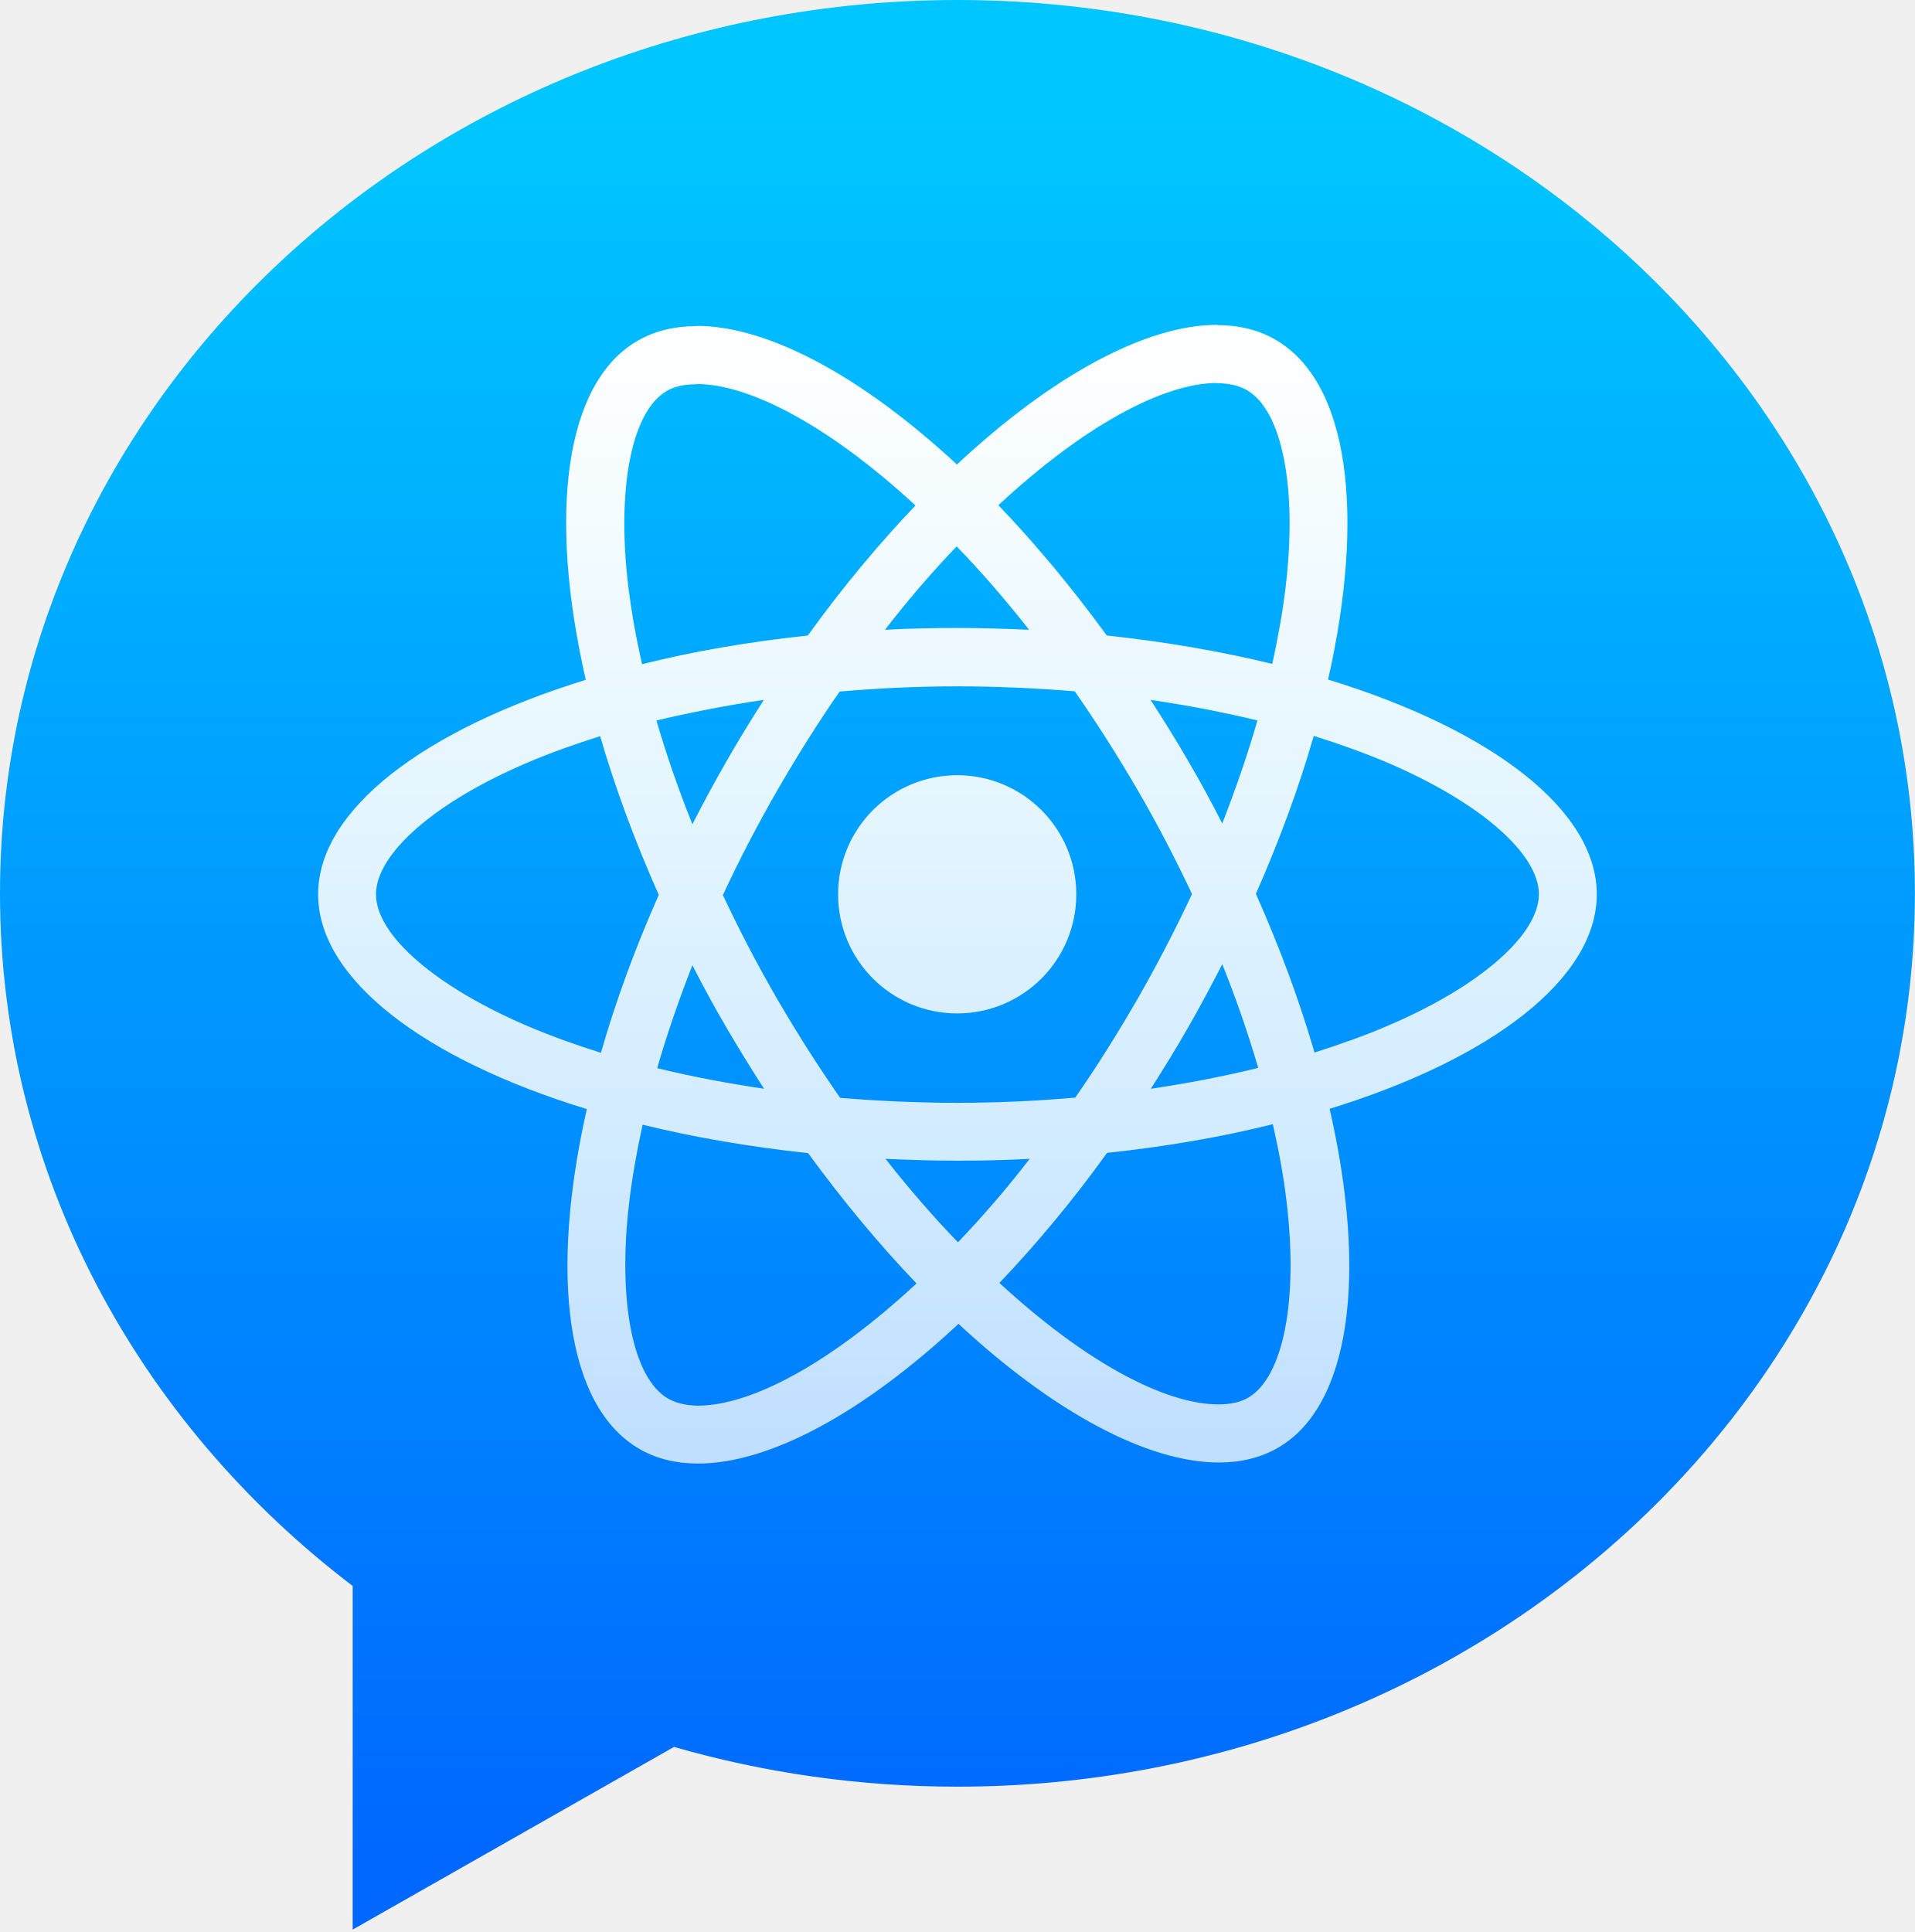
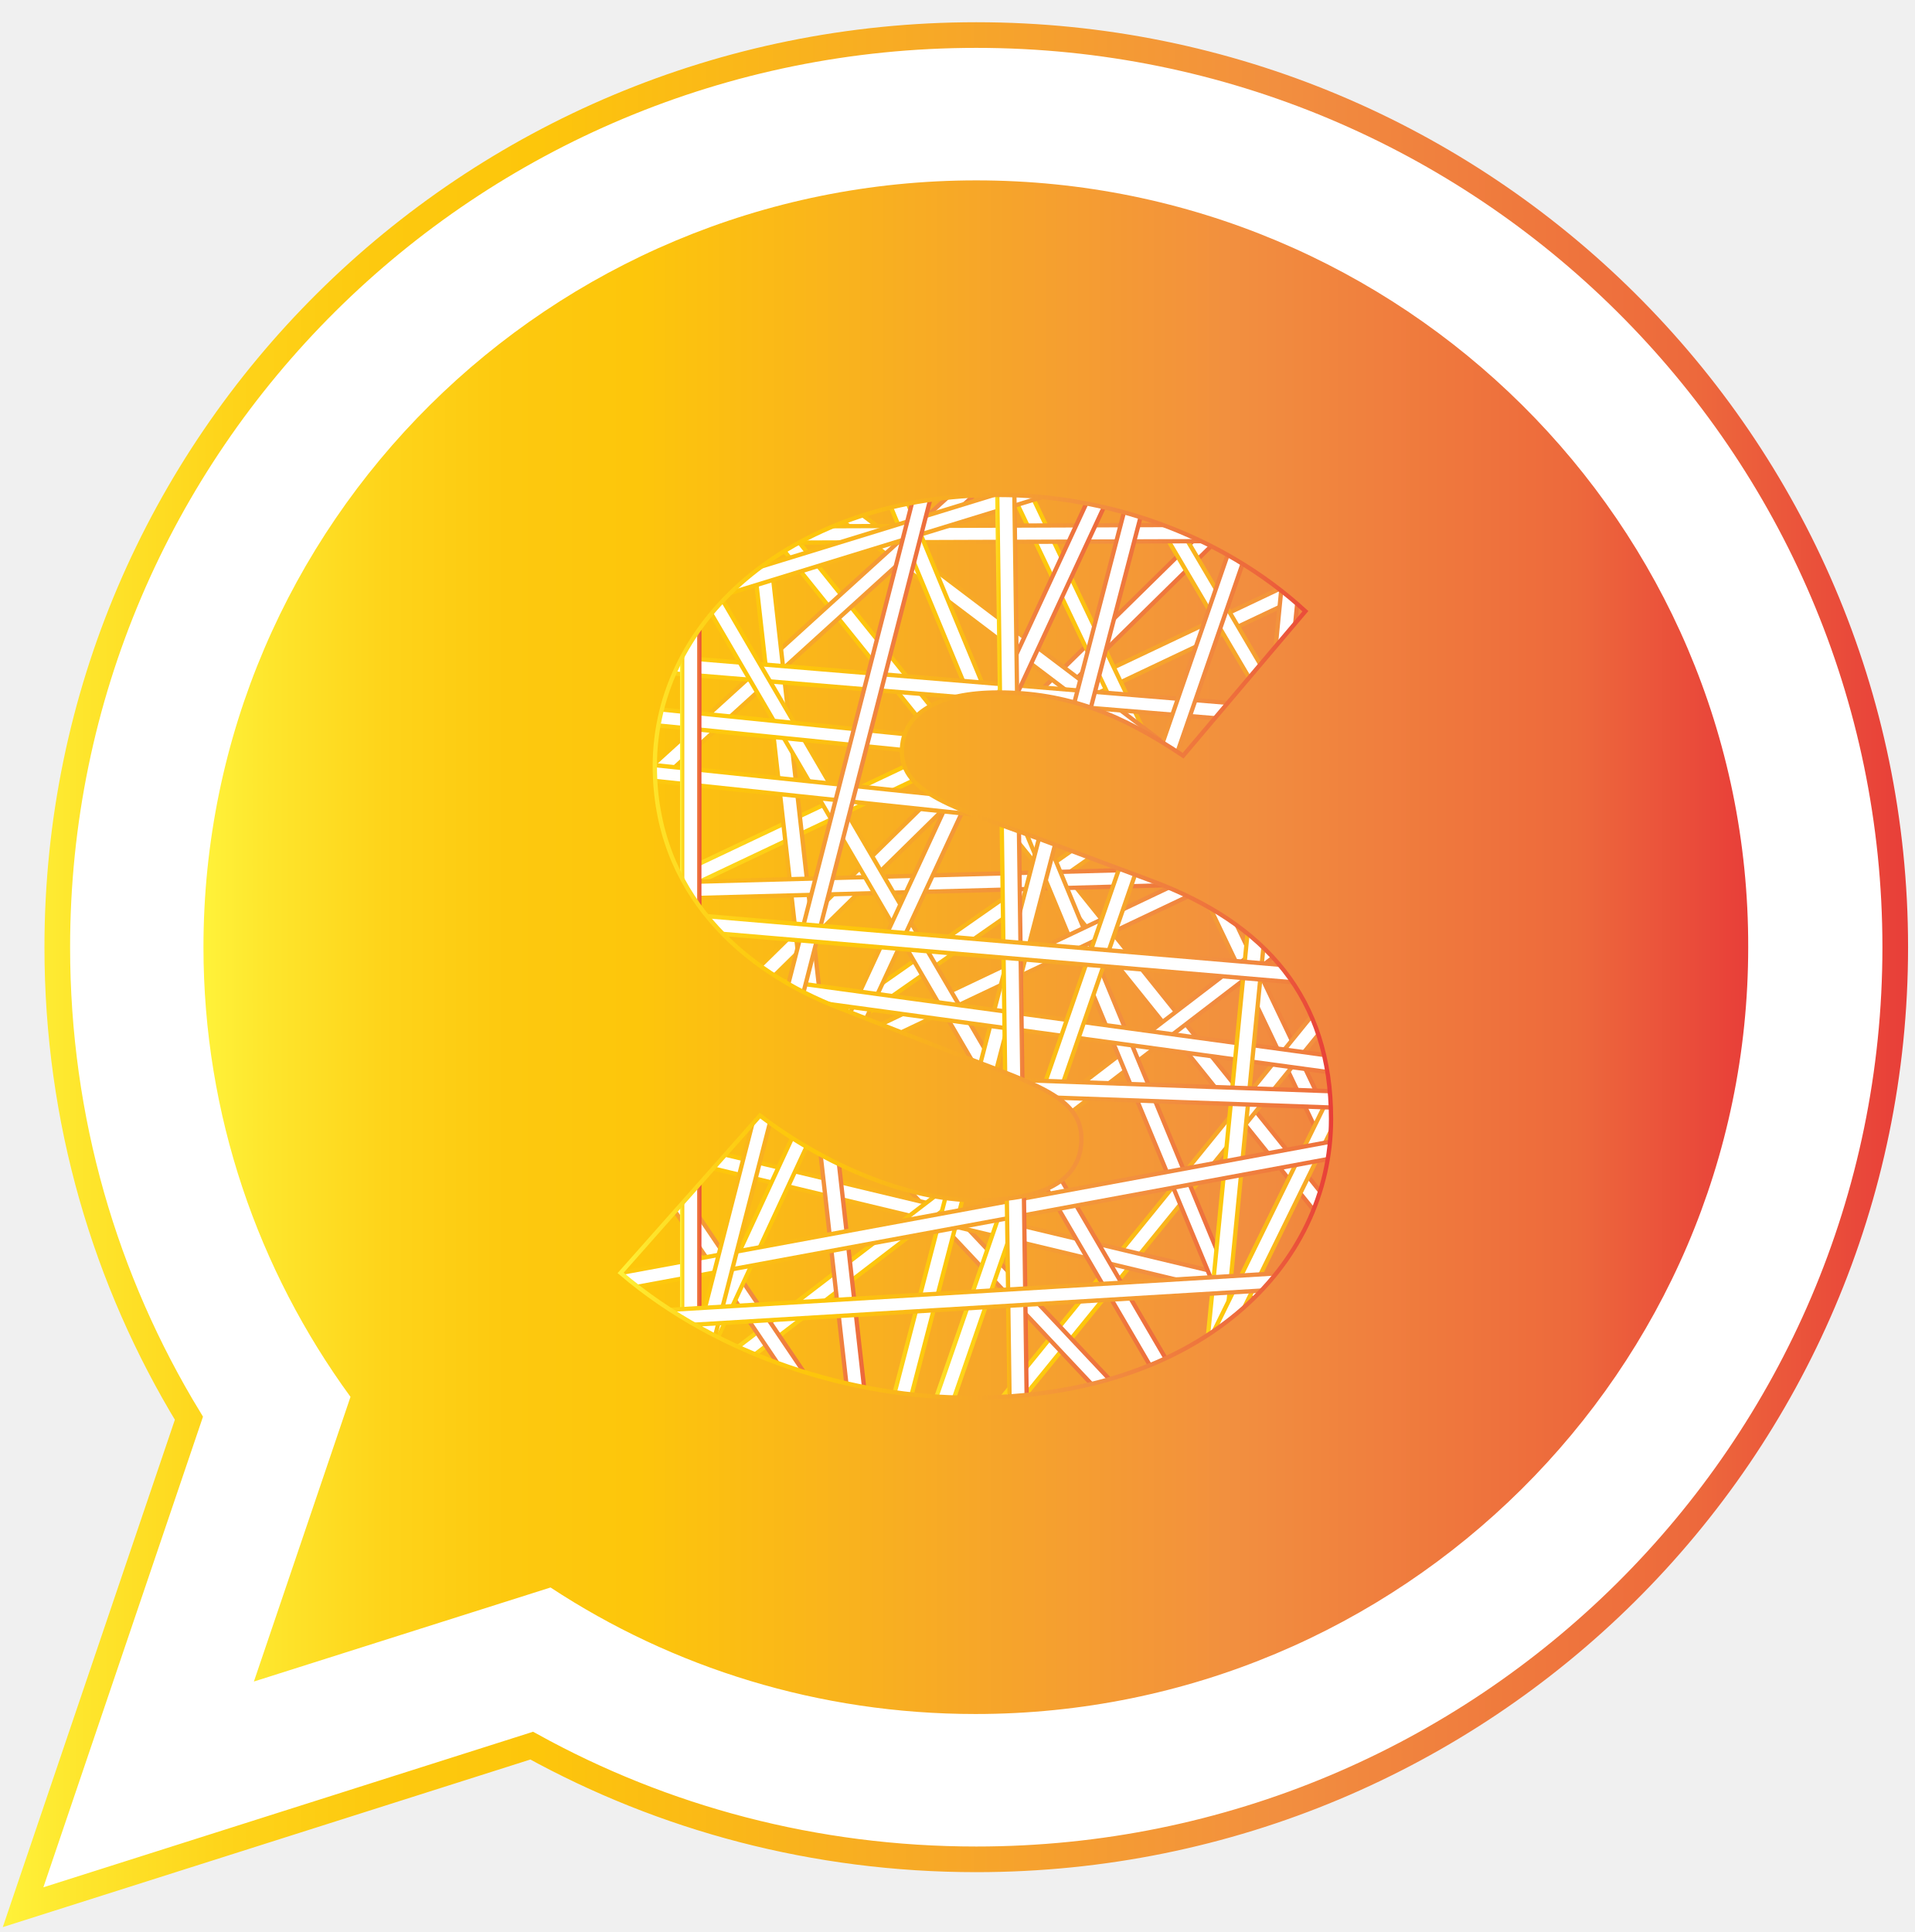
- <svg xmlns="http://www.w3.org/2000/svg" width="224px" height="226px" viewBox="0 0 224 226" version="1.1">
-   <defs>
-     <linearGradient x1="50%" y1="6.76%" x2="50%" y2="95.6%" id="linearGradient-1">
-       <stop stop-color="#00C6FF" offset="0%" />
-       <stop stop-color="#0068FF" offset="100%" />
+ <svg xmlns="http://www.w3.org/2000/svg" xmlns:xlink="http://www.w3.org/1999/xlink" version="1.1" id="Layer_1" x="0px" y="0px" viewBox="0 0 224 226" style="enable-background:new 0 0 224 226;" xml:space="preserve">
+   <style type="text/css">
+ 	.st0{fill-rule:evenodd;clip-rule:evenodd;fill:#FFFFFF;stroke:url(#SVGID_1_);stroke-width:3;stroke-miterlimit:10;}
+ 	.st1{fill-rule:evenodd;clip-rule:evenodd;fill:url(#SVGID_2_);}
+ 	.st2{fill-rule:evenodd;clip-rule:evenodd;fill:#2C2C35;}
+ 	.st3{clip-path:url(#SVGID_4_);}
+ 	.st4{fill:#FFFFFF;stroke:url(#SVGID_5_);stroke-width:0.5;stroke-miterlimit:10;}
+ 	.st5{fill:#FFFFFF;stroke:url(#SVGID_6_);stroke-width:0.5;stroke-miterlimit:10;}
+ 	.st6{fill:#FFFFFF;stroke:url(#SVGID_7_);stroke-width:0.5;stroke-miterlimit:10;}
+ 	.st7{fill:#FFFFFF;stroke:url(#SVGID_8_);stroke-width:0.5;stroke-miterlimit:10;}
+ 	.st8{fill:#FFFFFF;stroke:url(#SVGID_9_);stroke-width:0.5;stroke-miterlimit:10;}
+ 	.st9{fill:#FFFFFF;stroke:url(#SVGID_10_);stroke-width:0.5;stroke-miterlimit:10;}
+ 	.st10{fill:#FFFFFF;stroke:url(#SVGID_11_);stroke-width:0.5;stroke-miterlimit:10;}
+ 	.st11{fill:#FFFFFF;stroke:url(#SVGID_12_);stroke-width:0.5;stroke-miterlimit:10;}
+ 	.st12{fill:#FFFFFF;stroke:url(#SVGID_13_);stroke-width:0.5;stroke-miterlimit:10;}
+ 	.st13{fill:#FFFFFF;stroke:url(#SVGID_14_);stroke-width:0.5;stroke-miterlimit:10;}
+ 	.st14{fill:#FFFFFF;stroke:url(#SVGID_15_);stroke-width:0.5;stroke-miterlimit:10;}
+ 	.st15{fill:#FFFFFF;stroke:url(#SVGID_16_);stroke-width:0.5;stroke-miterlimit:10;}
+ 	.st16{fill:#FFFFFF;stroke:url(#SVGID_17_);stroke-width:0.5;stroke-miterlimit:10;}
+ 	.st17{fill:#FFFFFF;stroke:url(#SVGID_18_);stroke-width:0.5;stroke-miterlimit:10;}
+ 	.st18{fill:#FFFFFF;stroke:url(#SVGID_19_);stroke-width:0.5;stroke-miterlimit:10;}
+ 	.st19{fill:#FFFFFF;stroke:url(#SVGID_20_);stroke-width:0.5;stroke-miterlimit:10;}
+ 	.st20{fill:#FFFFFF;stroke:url(#SVGID_21_);stroke-width:0.5;stroke-miterlimit:10;}
+ 	.st21{fill:#FFFFFF;stroke:url(#SVGID_22_);stroke-width:0.5;stroke-miterlimit:10;}
+ 	.st22{fill:#FFFFFF;stroke:url(#SVGID_23_);stroke-width:0.5;stroke-miterlimit:10;}
+ 	.st23{fill:#FFFFFF;stroke:url(#SVGID_24_);stroke-width:0.5;stroke-miterlimit:10;}
+ 	.st24{fill:#FFFFFF;stroke:url(#SVGID_25_);stroke-width:0.5;stroke-miterlimit:10;}
+ 	.st25{fill:#FFFFFF;stroke:url(#SVGID_26_);stroke-width:0.5;stroke-miterlimit:10;}
+ 	.st26{fill:#FFFFFF;stroke:url(#SVGID_27_);stroke-width:0.5;stroke-miterlimit:10;}
+ 	.st27{fill:#FFFFFF;stroke:url(#SVGID_28_);stroke-width:0.5;stroke-miterlimit:10;}
+ 	.st28{fill:#FFFFFF;stroke:url(#SVGID_29_);stroke-width:0.5;stroke-miterlimit:10;}
+ 	.st29{fill:#FFFFFF;stroke:url(#SVGID_30_);stroke-width:0.5;stroke-miterlimit:10;}
+ 	.st30{fill:#FFFFFF;stroke:url(#SVGID_31_);stroke-width:0.5;stroke-miterlimit:10;}
+ 	.st31{fill:#FFFFFF;stroke:url(#SVGID_32_);stroke-width:0.5;stroke-miterlimit:10;}
+ 	.st32{fill:#FFFFFF;stroke:url(#SVGID_33_);stroke-width:0.5;stroke-miterlimit:10;}
+ 	.st33{fill:#FFFFFF;stroke:url(#SVGID_34_);stroke-width:0.5;stroke-miterlimit:10;}
+ 	.st34{fill:#FFFFFF;stroke:url(#SVGID_35_);stroke-width:0.5;stroke-miterlimit:10;}
+ 	.st35{fill:#FFFFFF;stroke:url(#SVGID_36_);stroke-width:0.5;stroke-miterlimit:10;}
+ 	.st36{fill:#FFFFFF;stroke:url(#SVGID_37_);stroke-width:0.5;stroke-miterlimit:10;}
+ 	.st37{fill:#FFFFFF;stroke:url(#SVGID_38_);stroke-width:0.5;stroke-miterlimit:10;}
+ 	.st38{fill:#FFFFFF;stroke:url(#SVGID_39_);stroke-width:0.5;stroke-miterlimit:10;}
+ 	.st39{fill:#FFFFFF;stroke:url(#SVGID_40_);stroke-width:0.5;stroke-miterlimit:10;}
+ </style>
+   <g>
+     <linearGradient id="SVGID_1_" gradientUnits="userSpaceOnUse" x1="0.305" y1="114.018" x2="223.178" y2="114.018">
+       <stop offset="0" style="stop-color:#FFF23A" />
+       <stop offset="4.010540e-02" style="stop-color:#FEE62D" />
+       <stop offset="0.117" style="stop-color:#FED41A" />
+       <stop offset="0.196" style="stop-color:#FDC90F" />
+       <stop offset="0.281" style="stop-color:#FDC60B" />
+       <stop offset="0.668" style="stop-color:#F28F3F" />
+       <stop offset="0.888" style="stop-color:#ED693C" />
+       <stop offset="1" style="stop-color:#E83E39" />
    </linearGradient>
-     <linearGradient x1="50%" y1="0%" x2="50%" y2="100%" id="linearGradient-2">
-       <stop stop-color="#FFFFFF" offset="0%" />
-       <stop stop-color="#FFFFFF" stop-opacity="0.75" offset="100%" />
+     <path class="st0" d="M221.7,110.8c0,58.9-48.1,106.7-107.5,106.7c-18.9,0-36.6-4.8-52-13.3L2.7,223.1l19.4-57.2   c-9.8-16.1-15.4-34.9-15.4-55.1C6.7,51.9,54.8,4.1,114.2,4.1C173.5,4.1,221.7,51.9,221.7,110.8L221.7,110.8z" />
+     <linearGradient id="SVGID_2_" gradientUnits="userSpaceOnUse" x1="23.781" y1="110.783" x2="204.556" y2="110.783">
+       <stop offset="0" style="stop-color:#FFF23A" />
+       <stop offset="4.010540e-02" style="stop-color:#FEE62D" />
+       <stop offset="0.117" style="stop-color:#FED41A" />
+       <stop offset="0.196" style="stop-color:#FDC90F" />
+       <stop offset="0.281" style="stop-color:#FDC60B" />
+       <stop offset="0.668" style="stop-color:#F28F3F" />
+       <stop offset="0.888" style="stop-color:#ED693C" />
+       <stop offset="1" style="stop-color:#E83E39" />
    </linearGradient>
-   </defs>
-   <g id="Page-1" stroke="none" stroke-width="1" fill="none" fill-rule="evenodd">
-     <g id="react-messenger">
-       <g id="Facebook_Messenger_logo" fill="url(#linearGradient-1)">
-         <path d="M41.255,185.52 L41.255,225.72 L78.844,204.35 C89.322,207.37 100.46,209 112,209 C173.86,209 224,162.21 224,104.5 C224,46.786 173.86,2.84217094e-14 112,2.84217094e-14 C50.144,2.84217094e-14 0,46.786 0,104.5 C0,137.18 16.078,166.36 41.255,185.52 Z" id="Path" />
+     <path class="st1" d="M114.2,21.1c-49.9,0-90.4,40.2-90.4,89.7c0,19.6,6.4,37.8,17.2,52.6l-11.3,33.3l34.7-11   c14.3,9.4,31.4,14.8,49.7,14.8c49.8,0,90.4-40.2,90.4-89.7C204.6,61.3,164,21.1,114.2,21.1L114.2,21.1z" />
+     <path class="st2" d="M168.5,135.4" />
+     <g>
+       <defs>
+         <path id="SVGID_3_" d="M88.9,130.5c7.6,5.8,17.3,9.9,25.3,9.9c8.6,0,12.3-2.7,12.3-7.2c0-4.9-5.5-6.4-14.6-9.9L98.4,118     c-11.6-4.4-21.8-13.6-21.8-28.4c0-17.4,16.6-31.7,40.2-31.7c12.3,0,25.9,4.4,35.9,13.6l-14.3,16.9c-7.3-4.9-13.6-7.4-21.6-7.4     c-7,0-11.3,2.4-11.3,6.9c0,4.9,6.2,6.6,16,10.2l13.1,4.9c13.5,5,21.1,13.8,21.1,27.9c0,17.2-15.3,32.6-42.2,32.6     c-13.6,0-29.3-4.7-40.9-14.6L88.9,130.5z" />
+       </defs>
+       <clipPath id="SVGID_4_">
+         <use xlink:href="#SVGID_3_" style="overflow:visible;" />
+       </clipPath>
+       <g class="st3">
+         <linearGradient id="SVGID_5_" gradientUnits="userSpaceOnUse" x1="71.335" y1="100.163" x2="172.071" y2="100.163">
+           <stop offset="0" style="stop-color:#FFF23A" />
+           <stop offset="4.010540e-02" style="stop-color:#FEE62D" />
+           <stop offset="0.117" style="stop-color:#FED41A" />
+           <stop offset="0.196" style="stop-color:#FDC90F" />
+           <stop offset="0.281" style="stop-color:#FDC60B" />
+           <stop offset="0.668" style="stop-color:#F28F3F" />
+           <stop offset="0.888" style="stop-color:#ED693C" />
+           <stop offset="1" style="stop-color:#E83E39" />
+         </linearGradient>
+         <polygon class="st4" points="170.1,162 71.7,39.5 73.3,38.3 171.7,160.9    " />
+         <linearGradient id="SVGID_6_" gradientUnits="userSpaceOnUse" x1="52.453" y1="99.17" x2="156.404" y2="99.17">
+           <stop offset="0" style="stop-color:#FFF23A" />
+           <stop offset="4.010540e-02" style="stop-color:#FEE62D" />
+           <stop offset="0.117" style="stop-color:#FED41A" />
+           <stop offset="0.196" style="stop-color:#FDC90F" />
+           <stop offset="0.281" style="stop-color:#FDC60B" />
+           <stop offset="0.668" style="stop-color:#F28F3F" />
+           <stop offset="0.888" style="stop-color:#ED693C" />
+           <stop offset="1" style="stop-color:#E83E39" />
+         </linearGradient>
+         <polygon class="st5" points="54.3,149.8 52.8,148.5 154.6,48.5 156,49.8    " />
+         <linearGradient id="SVGID_7_" gradientUnits="userSpaceOnUse" x1="70.369" y1="78.159" x2="194.319" y2="78.159">
+           <stop offset="0" style="stop-color:#FFF23A" />
+           <stop offset="4.010540e-02" style="stop-color:#FEE62D" />
+           <stop offset="0.117" style="stop-color:#FED41A" />
+           <stop offset="0.196" style="stop-color:#FDC90F" />
+           <stop offset="0.281" style="stop-color:#FDC60B" />
+           <stop offset="0.668" style="stop-color:#F28F3F" />
+           <stop offset="0.888" style="stop-color:#ED693C" />
+           <stop offset="1" style="stop-color:#E83E39" />
+         </linearGradient>
+         <polygon class="st6" points="71.6,108 70.7,106.3 193.1,48.3 194,50    " />
+         <linearGradient id="SVGID_8_" gradientUnits="userSpaceOnUse" x1="108.485" y1="93.995" x2="165.18" y2="93.995">
+           <stop offset="0" style="stop-color:#FFF23A" />
+           <stop offset="4.010540e-02" style="stop-color:#FEE62D" />
+           <stop offset="0.117" style="stop-color:#FED41A" />
+           <stop offset="0.196" style="stop-color:#FDC90F" />
+           <stop offset="0.281" style="stop-color:#FDC60B" />
+           <stop offset="0.668" style="stop-color:#F28F3F" />
+           <stop offset="0.888" style="stop-color:#ED693C" />
+           <stop offset="1" style="stop-color:#E83E39" />
+         </linearGradient>
+         <polygon class="st7" points="163,151.1 108.8,37.6 110.6,36.8 164.8,150.4    " />
+         <linearGradient id="SVGID_9_" gradientUnits="userSpaceOnUse" x1="67.847" y1="72.2" x2="162.259" y2="72.2">
+           <stop offset="0" style="stop-color:#FFF23A" />
+           <stop offset="4.010540e-02" style="stop-color:#FEE62D" />
+           <stop offset="0.117" style="stop-color:#FED41A" />
+           <stop offset="0.196" style="stop-color:#FDC90F" />
+           <stop offset="0.281" style="stop-color:#FDC60B" />
+           <stop offset="0.668" style="stop-color:#F28F3F" />
+           <stop offset="0.888" style="stop-color:#ED693C" />
+           <stop offset="1" style="stop-color:#E83E39" />
+         </linearGradient>
+         <polygon class="st8" points="160.6,107.9 68.2,38 69.5,36.5 161.9,106.4    " />
+         <linearGradient id="SVGID_10_" gradientUnits="userSpaceOnUse" x1="52.481" y1="74.395" x2="136.393" y2="74.395">
+           <stop offset="0" style="stop-color:#FFF23A" />
+           <stop offset="4.010540e-02" style="stop-color:#FEE62D" />
+           <stop offset="0.117" style="stop-color:#FED41A" />
+           <stop offset="0.196" style="stop-color:#FDC90F" />
+           <stop offset="0.281" style="stop-color:#FDC60B" />
+           <stop offset="0.668" style="stop-color:#F28F3F" />
+           <stop offset="0.888" style="stop-color:#ED693C" />
+           <stop offset="1" style="stop-color:#E83E39" />
+         </linearGradient>
+         <polygon class="st9" points="54.2,112.2 52.8,110.9 134.6,36.6 136,37.9    " />
+         <linearGradient id="SVGID_11_" gradientUnits="userSpaceOnUse" x1="120.149" y1="73.455" x2="167.481" y2="73.455">
+           <stop offset="0" style="stop-color:#FFF23A" />
+           <stop offset="4.010540e-02" style="stop-color:#FEE62D" />
+           <stop offset="0.117" style="stop-color:#FED41A" />
+           <stop offset="0.196" style="stop-color:#FDC90F" />
+           <stop offset="0.281" style="stop-color:#FDC60B" />
+           <stop offset="0.668" style="stop-color:#F28F3F" />
+           <stop offset="0.888" style="stop-color:#ED693C" />
+           <stop offset="1" style="stop-color:#E83E39" />
+         </linearGradient>
+         <polygon class="st10" points="165.4,112 120.5,35.8 122.2,34.9 167.1,111.1    " />
+         <linearGradient id="SVGID_12_" gradientUnits="userSpaceOnUse" x1="108.579" y1="134.136" x2="176.059" y2="134.136">
+           <stop offset="0" style="stop-color:#FFF23A" />
+           <stop offset="4.010540e-02" style="stop-color:#FEE62D" />
+           <stop offset="0.117" style="stop-color:#FED41A" />
+           <stop offset="0.196" style="stop-color:#FDC90F" />
+           <stop offset="0.281" style="stop-color:#FDC60B" />
+           <stop offset="0.668" style="stop-color:#F28F3F" />
+           <stop offset="0.888" style="stop-color:#ED693C" />
+           <stop offset="1" style="stop-color:#E83E39" />
+         </linearGradient>
+         <polygon class="st11" points="110.5,174.8 108.9,173.7 174.1,93.4 175.7,94.6    " />
+         <linearGradient id="SVGID_13_" gradientUnits="userSpaceOnUse" x1="64.064" y1="134.136" x2="141.767" y2="134.136">
+           <stop offset="0" style="stop-color:#FFF23A" />
+           <stop offset="4.010540e-02" style="stop-color:#FEE62D" />
+           <stop offset="0.117" style="stop-color:#FED41A" />
+           <stop offset="0.196" style="stop-color:#FDC90F" />
+           <stop offset="0.281" style="stop-color:#FDC60B" />
+           <stop offset="0.668" style="stop-color:#F28F3F" />
+           <stop offset="0.888" style="stop-color:#ED693C" />
+           <stop offset="1" style="stop-color:#E83E39" />
+         </linearGradient>
+         <polygon class="st12" points="139.9,174.9 64.4,94.6 65.9,93.4 141.4,173.7    " />
+         <linearGradient id="SVGID_14_" gradientUnits="userSpaceOnUse" x1="50.324" y1="142.759" x2="175.459" y2="142.759">
+           <stop offset="0" style="stop-color:#FFF23A" />
+           <stop offset="4.010540e-02" style="stop-color:#FEE62D" />
+           <stop offset="0.117" style="stop-color:#FED41A" />
+           <stop offset="0.196" style="stop-color:#FDC90F" />
+           <stop offset="0.281" style="stop-color:#FDC60B" />
+           <stop offset="0.668" style="stop-color:#F28F3F" />
+           <stop offset="0.888" style="stop-color:#ED693C" />
+           <stop offset="1" style="stop-color:#E83E39" />
+         </linearGradient>
+         <polygon class="st13" points="174.7,158.6 50.6,128.8 51.1,127 175.2,156.7    " />
+         <linearGradient id="SVGID_15_" gradientUnits="userSpaceOnUse" x1="74.493" y1="130.529" x2="171.907" y2="130.529">
+           <stop offset="0" style="stop-color:#FFF23A" />
+           <stop offset="4.010540e-02" style="stop-color:#FEE62D" />
+           <stop offset="0.117" style="stop-color:#FED41A" />
+           <stop offset="0.196" style="stop-color:#FDC90F" />
+           <stop offset="0.281" style="stop-color:#FDC60B" />
+           <stop offset="0.668" style="stop-color:#F28F3F" />
+           <stop offset="0.888" style="stop-color:#ED693C" />
+           <stop offset="1" style="stop-color:#E83E39" />
+         </linearGradient>
+         <polygon class="st14" points="76.1,167.8 74.9,166.3 170.3,93.3 171.5,94.7    " />
+         <linearGradient id="SVGID_16_" gradientUnits="userSpaceOnUse" x1="47.886" y1="136.644" x2="105.625" y2="136.644">
+           <stop offset="0" style="stop-color:#FFF23A" />
+           <stop offset="4.010540e-02" style="stop-color:#FEE62D" />
+           <stop offset="0.117" style="stop-color:#FED41A" />
+           <stop offset="0.196" style="stop-color:#FDC90F" />
+           <stop offset="0.281" style="stop-color:#FDC60B" />
+           <stop offset="0.668" style="stop-color:#F28F3F" />
+           <stop offset="0.888" style="stop-color:#ED693C" />
+           <stop offset="1" style="stop-color:#E83E39" />
+         </linearGradient>
+         <polygon class="st15" points="103.6,178.2 48.2,96.1 49.9,95.1 105.3,177.2    " />
+         <linearGradient id="SVGID_17_" gradientUnits="userSpaceOnUse" x1="64.221" y1="99.875" x2="188.828" y2="99.875">
+           <stop offset="0" style="stop-color:#FFF23A" />
+           <stop offset="4.010540e-02" style="stop-color:#FEE62D" />
+           <stop offset="0.117" style="stop-color:#FED41A" />
+           <stop offset="0.196" style="stop-color:#FDC90F" />
+           <stop offset="0.281" style="stop-color:#FDC60B" />
+           <stop offset="0.668" style="stop-color:#F28F3F" />
+           <stop offset="0.888" style="stop-color:#ED693C" />
+           <stop offset="1" style="stop-color:#E83E39" />
+         </linearGradient>
+         <polygon class="st16" points="65.8,143.5 64.6,142 187.3,56.2 188.5,57.7    " />
+         <linearGradient id="SVGID_18_" gradientUnits="userSpaceOnUse" x1="84.191" y1="105.285" x2="103.053" y2="105.285">
+           <stop offset="0" style="stop-color:#FFF23A" />
+           <stop offset="4.010540e-02" style="stop-color:#FEE62D" />
+           <stop offset="0.117" style="stop-color:#FED41A" />
+           <stop offset="0.196" style="stop-color:#FDC90F" />
+           <stop offset="0.281" style="stop-color:#FDC60B" />
+           <stop offset="0.668" style="stop-color:#F28F3F" />
+           <stop offset="0.888" style="stop-color:#ED693C" />
+           <stop offset="1" style="stop-color:#E83E39" />
+         </linearGradient>
+         <polygon class="st17" points="100.8,177.8 84.5,32.9 86.5,32.7 102.8,177.6    " />
+         <linearGradient id="SVGID_19_" gradientUnits="userSpaceOnUse" x1="64.921" y1="62.479" x2="161.526" y2="62.479">
+           <stop offset="0" style="stop-color:#FFF23A" />
+           <stop offset="4.010540e-02" style="stop-color:#FEE62D" />
+           <stop offset="0.117" style="stop-color:#FED41A" />
+           <stop offset="0.196" style="stop-color:#FDC90F" />
+           <stop offset="0.281" style="stop-color:#FDC60B" />
+           <stop offset="0.668" style="stop-color:#F28F3F" />
+           <stop offset="0.888" style="stop-color:#ED693C" />
+           <stop offset="1" style="stop-color:#E83E39" />
+         </linearGradient>
+         <rect x="65.2" y="61.5" transform="matrix(1 -3.529107e-03 3.529107e-03 1 -0.2198 0.4)" class="st18" width="96.1" height="1.9" />
+         <linearGradient id="SVGID_20_" gradientUnits="userSpaceOnUse" x1="38.287" y1="103.598" x2="160.864" y2="103.598">
+           <stop offset="0" style="stop-color:#FFF23A" />
+           <stop offset="4.010540e-02" style="stop-color:#FEE62D" />
+           <stop offset="0.117" style="stop-color:#FED41A" />
+           <stop offset="0.196" style="stop-color:#FDC90F" />
+           <stop offset="0.281" style="stop-color:#FDC60B" />
+           <stop offset="0.668" style="stop-color:#F28F3F" />
+           <stop offset="0.888" style="stop-color:#ED693C" />
+           <stop offset="1" style="stop-color:#E83E39" />
+         </linearGradient>
+         <polygon class="st19" points="38.6,106.2 38.5,104.3 160.5,101 160.6,102.9    " />
+         <linearGradient id="SVGID_21_" gradientUnits="userSpaceOnUse" x1="91.515" y1="97.288" x2="150.561" y2="97.288">
+           <stop offset="0" style="stop-color:#FFF23A" />
+           <stop offset="4.010540e-02" style="stop-color:#FEE62D" />
+           <stop offset="0.117" style="stop-color:#FED41A" />
+           <stop offset="0.196" style="stop-color:#FDC90F" />
+           <stop offset="0.281" style="stop-color:#FDC60B" />
+           <stop offset="0.668" style="stop-color:#F28F3F" />
+           <stop offset="0.888" style="stop-color:#ED693C" />
+           <stop offset="1" style="stop-color:#E83E39" />
+         </linearGradient>
+         <polygon class="st20" points="148.4,165.8 91.8,29.4 93.7,28.7 150.2,165.2    " />
+         <linearGradient id="SVGID_22_" gradientUnits="userSpaceOnUse" x1="61.825" y1="81.138" x2="176.329" y2="81.138">
+           <stop offset="0" style="stop-color:#FFF23A" />
+           <stop offset="4.010540e-02" style="stop-color:#FEE62D" />
+           <stop offset="0.117" style="stop-color:#FED41A" />
+           <stop offset="0.196" style="stop-color:#FDC90F" />
+           <stop offset="0.281" style="stop-color:#FDC60B" />
+           <stop offset="0.668" style="stop-color:#F28F3F" />
+           <stop offset="0.888" style="stop-color:#ED693C" />
+           <stop offset="1" style="stop-color:#E83E39" />
+         </linearGradient>
+         <polygon class="st21" points="175.9,86.8 62.1,77.4 62.3,75.5 176.1,84.9    " />
+         <linearGradient id="SVGID_23_" gradientUnits="userSpaceOnUse" x1="62.196" y1="115.38" x2="167.052" y2="115.38">
+           <stop offset="0" style="stop-color:#FFF23A" />
+           <stop offset="4.010540e-02" style="stop-color:#FEE62D" />
+           <stop offset="0.117" style="stop-color:#FED41A" />
+           <stop offset="0.196" style="stop-color:#FDC90F" />
+           <stop offset="0.281" style="stop-color:#FDC60B" />
+           <stop offset="0.668" style="stop-color:#F28F3F" />
+           <stop offset="0.888" style="stop-color:#ED693C" />
+           <stop offset="1" style="stop-color:#E83E39" />
+         </linearGradient>
+         <polygon class="st22" points="63.4,140.7 62.5,139.1 165.8,90 166.7,91.7    " />
+         <linearGradient id="SVGID_24_" gradientUnits="userSpaceOnUse" x1="63.953" y1="108.316" x2="147.421" y2="108.316">
+           <stop offset="0" style="stop-color:#FFF23A" />
+           <stop offset="4.010540e-02" style="stop-color:#FEE62D" />
+           <stop offset="0.117" style="stop-color:#FED41A" />
+           <stop offset="0.196" style="stop-color:#FDC90F" />
+           <stop offset="0.281" style="stop-color:#FDC60B" />
+           <stop offset="0.668" style="stop-color:#F28F3F" />
+           <stop offset="0.888" style="stop-color:#ED693C" />
+           <stop offset="1" style="stop-color:#E83E39" />
+         </linearGradient>
+         <polygon class="st23" points="145.3,178.2 64.3,39.4 66,38.5 147.1,177.3    " />
+         <linearGradient id="SVGID_25_" gradientUnits="userSpaceOnUse" x1="99.747" y1="109.78" x2="139.272" y2="109.78">
+           <stop offset="0" style="stop-color:#FFF23A" />
+           <stop offset="4.010540e-02" style="stop-color:#FEE62D" />
+           <stop offset="0.117" style="stop-color:#FED41A" />
+           <stop offset="0.196" style="stop-color:#FDC90F" />
+           <stop offset="0.281" style="stop-color:#FDC60B" />
+           <stop offset="0.668" style="stop-color:#F28F3F" />
+           <stop offset="0.888" style="stop-color:#ED693C" />
+           <stop offset="1" style="stop-color:#E83E39" />
+         </linearGradient>
+         <polygon class="st24" points="102,180.9 100.1,180.4 137,38.7 139,39.1    " />
+         <linearGradient id="SVGID_26_" gradientUnits="userSpaceOnUse" x1="57.145" y1="87.985" x2="177.616" y2="87.985">
+           <stop offset="0" style="stop-color:#FFF23A" />
+           <stop offset="4.010540e-02" style="stop-color:#FEE62D" />
+           <stop offset="0.117" style="stop-color:#FED41A" />
+           <stop offset="0.196" style="stop-color:#FDC90F" />
+           <stop offset="0.281" style="stop-color:#FDC60B" />
+           <stop offset="0.668" style="stop-color:#F28F3F" />
+           <stop offset="0.888" style="stop-color:#ED693C" />
+           <stop offset="1" style="stop-color:#E83E39" />
+         </linearGradient>
+         <polygon class="st25" points="177.1,94.9 57.4,82.9 57.6,81 177.3,93.1    " />
+         <linearGradient id="SVGID_27_" gradientUnits="userSpaceOnUse" x1="72.681" y1="109.675" x2="136.587" y2="109.675">
+           <stop offset="0" style="stop-color:#FFF23A" />
+           <stop offset="4.010540e-02" style="stop-color:#FEE62D" />
+           <stop offset="0.117" style="stop-color:#FED41A" />
+           <stop offset="0.196" style="stop-color:#FDC90F" />
+           <stop offset="0.281" style="stop-color:#FDC60B" />
+           <stop offset="0.668" style="stop-color:#F28F3F" />
+           <stop offset="0.888" style="stop-color:#ED693C" />
+           <stop offset="1" style="stop-color:#E83E39" />
+         </linearGradient>
+         <polygon class="st26" points="74.8,176.2 73,175.5 134.4,43.1 136.3,43.9    " />
+         <linearGradient id="SVGID_28_" gradientUnits="userSpaceOnUse" x1="53.149" y1="93.93" x2="166.649" y2="93.93">
+           <stop offset="0" style="stop-color:#FFF23A" />
+           <stop offset="4.010540e-02" style="stop-color:#FEE62D" />
+           <stop offset="0.117" style="stop-color:#FED41A" />
+           <stop offset="0.196" style="stop-color:#FDC90F" />
+           <stop offset="0.281" style="stop-color:#FDC60B" />
+           <stop offset="0.668" style="stop-color:#F28F3F" />
+           <stop offset="0.888" style="stop-color:#ED693C" />
+           <stop offset="1" style="stop-color:#E83E39" />
+         </linearGradient>
+         <polygon class="st27" points="166.1,100.8 53.4,88.9 53.6,87.1 166.4,98.9    " />
+         <linearGradient id="SVGID_29_" gradientUnits="userSpaceOnUse" x1="60.424" y1="119.71" x2="180.765" y2="119.71">
+           <stop offset="0" style="stop-color:#FFF23A" />
+           <stop offset="4.010540e-02" style="stop-color:#FEE62D" />
+           <stop offset="0.117" style="stop-color:#FED41A" />
+           <stop offset="0.196" style="stop-color:#FDC90F" />
+           <stop offset="0.281" style="stop-color:#FDC60B" />
+           <stop offset="0.668" style="stop-color:#F28F3F" />
+           <stop offset="0.888" style="stop-color:#ED693C" />
+           <stop offset="1" style="stop-color:#E83E39" />
+         </linearGradient>
+         <polygon class="st28" points="180.2,128.8 60.7,112.5 61,110.6 180.5,126.9    " />
+         <linearGradient id="SVGID_30_" gradientUnits="userSpaceOnUse" x1="106.283" y1="104.394" x2="155.744" y2="104.394">
+           <stop offset="0" style="stop-color:#FFF23A" />
+           <stop offset="4.010540e-02" style="stop-color:#FEE62D" />
+           <stop offset="0.117" style="stop-color:#FED41A" />
+           <stop offset="0.196" style="stop-color:#FDC90F" />
+           <stop offset="0.281" style="stop-color:#FDC60B" />
+           <stop offset="0.668" style="stop-color:#F28F3F" />
+           <stop offset="0.888" style="stop-color:#ED693C" />
+           <stop offset="1" style="stop-color:#E83E39" />
+         </linearGradient>
+         <polygon class="st29" points="108.5,172.5 106.6,171.9 153.5,36.3 155.4,36.9    " />
+         <linearGradient id="SVGID_31_" gradientUnits="userSpaceOnUse" x1="52.906" y1="60.832" x2="166.891" y2="60.832">
+           <stop offset="0" style="stop-color:#FFF23A" />
+           <stop offset="4.010540e-02" style="stop-color:#FEE62D" />
+           <stop offset="0.117" style="stop-color:#FED41A" />
+           <stop offset="0.196" style="stop-color:#FDC90F" />
+           <stop offset="0.281" style="stop-color:#FDC60B" />
+           <stop offset="0.668" style="stop-color:#F28F3F" />
+           <stop offset="0.888" style="stop-color:#ED693C" />
+           <stop offset="1" style="stop-color:#E83E39" />
+         </linearGradient>
+         <polygon class="st30" points="53.8,79.1 53.2,77.3 166,42.6 166.6,44.4    " />
+         <linearGradient id="SVGID_32_" gradientUnits="userSpaceOnUse" x1="139.389" y1="107.04" x2="154.892" y2="107.04">
+           <stop offset="0" style="stop-color:#FFF23A" />
+           <stop offset="4.010540e-02" style="stop-color:#FEE62D" />
+           <stop offset="0.117" style="stop-color:#FED41A" />
+           <stop offset="0.196" style="stop-color:#FDC90F" />
+           <stop offset="0.281" style="stop-color:#FDC60B" />
+           <stop offset="0.668" style="stop-color:#F28F3F" />
+           <stop offset="0.888" style="stop-color:#ED693C" />
+           <stop offset="1" style="stop-color:#E83E39" />
+         </linearGradient>
+         <polygon class="st31" points="141.7,172.8 139.7,172.6 152.6,41.3 154.6,41.5    " />
+         <linearGradient id="SVGID_33_" gradientUnits="userSpaceOnUse" x1="131.098" y1="134.293" x2="176.151" y2="134.293">
+           <stop offset="0" style="stop-color:#FFF23A" />
+           <stop offset="4.010540e-02" style="stop-color:#FEE62D" />
+           <stop offset="0.117" style="stop-color:#FED41A" />
+           <stop offset="0.196" style="stop-color:#FDC90F" />
+           <stop offset="0.281" style="stop-color:#FDC60B" />
+           <stop offset="0.668" style="stop-color:#F28F3F" />
+           <stop offset="0.888" style="stop-color:#ED693C" />
+           <stop offset="1" style="stop-color:#E83E39" />
+         </linearGradient>
+         <polygon class="st32" points="133.2,178.1 131.4,177.3 174,90.5 175.8,91.3    " />
+         <linearGradient id="SVGID_34_" gradientUnits="userSpaceOnUse" x1="43.739" y1="142.838" x2="177.722" y2="142.838">
+           <stop offset="0" style="stop-color:#FFF23A" />
+           <stop offset="4.010540e-02" style="stop-color:#FEE62D" />
+           <stop offset="0.117" style="stop-color:#FED41A" />
+           <stop offset="0.196" style="stop-color:#FDC90F" />
+           <stop offset="0.281" style="stop-color:#FDC60B" />
+           <stop offset="0.668" style="stop-color:#F28F3F" />
+           <stop offset="0.888" style="stop-color:#ED693C" />
+           <stop offset="1" style="stop-color:#E83E39" />
+         </linearGradient>
+         <polygon class="st33" points="44.4,156.1 44,154.2 177,129.6 177.4,131.5    " />
+         <linearGradient id="SVGID_35_" gradientUnits="userSpaceOnUse" x1="69.885" y1="119.083" x2="114.5" y2="119.083">
+           <stop offset="0" style="stop-color:#FFF23A" />
+           <stop offset="4.010540e-02" style="stop-color:#FEE62D" />
+           <stop offset="0.117" style="stop-color:#FED41A" />
+           <stop offset="0.196" style="stop-color:#FDC90F" />
+           <stop offset="0.281" style="stop-color:#FDC60B" />
+           <stop offset="0.668" style="stop-color:#F28F3F" />
+           <stop offset="0.888" style="stop-color:#ED693C" />
+           <stop offset="1" style="stop-color:#E83E39" />
+         </linearGradient>
+         <polygon class="st34" points="72.1,201.2 70.2,200.7 112.3,37 114.2,37.5    " />
+         <linearGradient id="SVGID_36_" gradientUnits="userSpaceOnUse" x1="79.588" y1="111.08" x2="82.084" y2="111.08">
+           <stop offset="0" style="stop-color:#FFF23A" />
+           <stop offset="4.010540e-02" style="stop-color:#FEE62D" />
+           <stop offset="0.117" style="stop-color:#FED41A" />
+           <stop offset="0.196" style="stop-color:#FDC90F" />
+           <stop offset="0.281" style="stop-color:#FDC60B" />
+           <stop offset="0.668" style="stop-color:#F28F3F" />
+           <stop offset="0.888" style="stop-color:#ED693C" />
+           <stop offset="1" style="stop-color:#E83E39" />
+         </linearGradient>
+         <rect x="79.8" y="46.3" class="st35" width="2" height="129.5" />
+         <linearGradient id="SVGID_37_" gradientUnits="userSpaceOnUse" x1="116.129" y1="116.156" x2="120.76" y2="116.156">
+           <stop offset="0" style="stop-color:#FFF23A" />
+           <stop offset="4.010540e-02" style="stop-color:#FEE62D" />
+           <stop offset="0.117" style="stop-color:#FED41A" />
+           <stop offset="0.196" style="stop-color:#FDC90F" />
+           <stop offset="0.281" style="stop-color:#FDC60B" />
+           <stop offset="0.668" style="stop-color:#F28F3F" />
+           <stop offset="0.888" style="stop-color:#ED693C" />
+           <stop offset="1" style="stop-color:#E83E39" />
+         </linearGradient>
+         <polygon class="st36" points="118.5,193.4 116.4,38.9 118.4,38.9 120.5,193.4    " />
+         <linearGradient id="SVGID_38_" gradientUnits="userSpaceOnUse" x1="64.877" y1="127.263" x2="171.213" y2="127.263">
+           <stop offset="0" style="stop-color:#FFF23A" />
+           <stop offset="4.010540e-02" style="stop-color:#FEE62D" />
+           <stop offset="0.117" style="stop-color:#FED41A" />
+           <stop offset="0.196" style="stop-color:#FDC90F" />
+           <stop offset="0.281" style="stop-color:#FDC60B" />
+           <stop offset="0.668" style="stop-color:#F28F3F" />
+           <stop offset="0.888" style="stop-color:#ED693C" />
+           <stop offset="1" style="stop-color:#E83E39" />
+         </linearGradient>
+         <polygon class="st37" points="170.9,130.1 65.1,126.3 65.2,124.4 171,128.2    " />
+         <linearGradient id="SVGID_39_" gradientUnits="userSpaceOnUse" x1="61.853" y1="151.453" x2="185.544" y2="151.453">
+           <stop offset="0" style="stop-color:#FFF23A" />
+           <stop offset="4.010540e-02" style="stop-color:#FEE62D" />
+           <stop offset="0.117" style="stop-color:#FED41A" />
+           <stop offset="0.196" style="stop-color:#FDC90F" />
+           <stop offset="0.281" style="stop-color:#FDC60B" />
+           <stop offset="0.668" style="stop-color:#F28F3F" />
+           <stop offset="0.888" style="stop-color:#ED693C" />
+           <stop offset="1" style="stop-color:#E83E39" />
+         </linearGradient>
+         <polygon class="st38" points="62.2,156.1 62.1,154.2 185.2,146.8 185.3,148.7    " />
+         <linearGradient id="SVGID_40_" gradientUnits="userSpaceOnUse" x1="70.799" y1="111.661" x2="177.595" y2="111.661">
+           <stop offset="0" style="stop-color:#FFF23A" />
+           <stop offset="4.010540e-02" style="stop-color:#FEE62D" />
+           <stop offset="0.117" style="stop-color:#FED41A" />
+           <stop offset="0.196" style="stop-color:#FDC90F" />
+           <stop offset="0.281" style="stop-color:#FDC60B" />
+           <stop offset="0.668" style="stop-color:#F28F3F" />
+           <stop offset="0.888" style="stop-color:#ED693C" />
+           <stop offset="1" style="stop-color:#E83E39" />
+         </linearGradient>
+         <polygon class="st39" points="177.1,117.1 71.1,108.1 71.2,106.2 177.3,115.2    " />
      </g>
-       <g id="React-icon" transform="translate(37, 38)" fill="url(#linearGradient-2)" fill-rule="nonzero">
-         <path d="M149.787,66.616 C149.787,76.494 137.439,85.884 118.537,91.707 C122.957,111.037 121.037,126.433 112.47,131.372 C110.457,132.53 108.14,133.079 105.579,133.079 C97.195,133.079 86.22,127.165 75.122,116.86 C64.024,127.226 53.049,133.201 44.665,133.201 C42.104,133.201 39.787,132.652 37.805,131.494 C29.207,126.555 27.256,111.128 31.646,91.738 C12.622,85.915 0.213,76.524 0.213,66.616 C0.213,56.738 12.561,47.378 31.524,41.524 C27.104,22.195 29.024,6.799 37.591,1.86 C39.604,0.701 41.921,0.152 44.482,0.152 L44.482,6.951 C43.079,6.951 41.89,7.195 40.976,7.744 C36.86,10.152 35.091,19.207 36.524,30.854 C36.89,33.689 37.409,36.646 38.11,39.695 C44.085,38.201 50.61,37.073 57.5,36.341 C61.555,30.701 65.823,25.61 70.091,21.128 C60.152,11.951 50.793,6.921 44.482,6.921 L44.482,0.122 C52.866,0.122 63.841,6.037 74.939,16.341 C86.037,5.976 97.012,1.42108547e-14 105.396,1.42108547e-14 L105.396,6.799 C99.055,6.799 89.726,11.86 79.787,21.098 C84.085,25.579 88.354,30.701 92.47,36.341 C99.329,37.073 105.854,38.201 111.829,39.665 C112.5,36.585 113.049,33.567 113.384,30.701 C114.787,19.055 112.988,10 108.841,7.622 C107.896,7.104 106.768,6.829 105.366,6.829 L105.366,0.03 C107.896,0.03 110.213,0.579 112.195,1.738 C120.793,6.677 122.744,22.104 118.354,41.494 C137.378,47.317 149.787,56.707 149.787,66.616 Z M110.091,46.28 C106.098,45.305 101.921,44.512 97.591,43.872 C99.085,46.189 100.579,48.567 101.982,51.006 C103.415,53.445 104.726,55.884 105.976,58.323 C107.561,54.268 108.963,50.213 110.091,46.28 Z M96.128,78.75 C98.415,74.756 100.518,70.671 102.439,66.585 C100.518,62.5 98.415,58.445 96.098,54.451 C93.72,50.366 91.25,46.494 88.72,42.866 C84.207,42.5 79.604,42.287 75,42.287 C70.366,42.287 65.762,42.5 61.22,42.896 C58.689,46.524 56.25,50.427 53.872,54.543 C51.585,58.537 49.451,62.622 47.561,66.707 C49.482,70.793 51.585,74.848 53.902,78.841 C56.28,82.927 58.75,86.799 61.28,90.427 C65.793,90.793 70.396,91.006 75,91.006 C79.634,91.006 84.238,90.793 88.78,90.396 C91.311,86.768 93.75,82.866 96.128,78.75 Z M105.976,74.787 C104.726,77.226 103.415,79.695 102.012,82.134 C100.61,84.604 99.116,87.012 97.622,89.36 C101.982,88.72 106.189,87.896 110.183,86.921 C109.024,82.957 107.622,78.872 105.976,74.787 Z M75.061,107.317 C77.866,104.39 80.701,101.128 83.445,97.561 C80.671,97.713 77.835,97.774 74.97,97.774 C72.134,97.774 69.329,97.683 66.585,97.561 C69.39,101.128 72.226,104.39 75.061,107.317 Z M52.378,89.36 C50.884,87.043 49.421,84.665 47.988,82.226 C46.555,79.787 45.244,77.348 43.994,74.909 C42.409,78.963 41.006,83.018 39.878,86.951 C43.872,87.927 48.049,88.72 52.378,89.36 Z M74.909,25.915 C72.104,28.841 69.268,32.104 66.524,35.671 C69.299,35.518 72.134,35.457 75,35.457 C77.835,35.457 80.64,35.549 83.384,35.671 C80.579,32.104 77.744,28.841 74.909,25.915 Z M52.348,43.872 C47.988,44.512 43.78,45.335 39.787,46.28 C40.945,50.244 42.348,54.329 43.994,58.415 C45.244,55.976 46.555,53.537 47.957,51.098 C49.36,48.628 50.854,46.22 52.348,43.872 Z M24.756,82.043 C27.409,83.171 30.274,84.207 33.293,85.152 C35,79.207 37.256,73.018 40.061,66.677 C37.226,60.305 34.939,54.085 33.201,48.11 C30.244,49.055 27.378,50.061 24.756,51.189 C13.963,55.762 6.982,61.829 6.982,66.616 C6.982,71.402 13.963,77.439 24.756,82.043 Z M41.159,125.61 C42.073,126.128 43.232,126.402 44.604,126.433 C50.945,126.433 60.274,121.372 70.213,112.134 C65.915,107.652 61.646,102.53 57.53,96.89 C50.671,96.159 44.146,95.03 38.171,93.567 C37.5,96.646 36.951,99.665 36.616,102.53 C35.213,114.177 37.012,123.232 41.159,125.61 Z M113.476,102.378 C113.14,99.543 112.591,96.585 111.89,93.506 C105.915,95 99.39,96.128 92.5,96.86 C88.445,102.5 84.177,107.591 79.909,112.073 C89.848,121.25 99.207,126.28 105.518,126.28 C106.921,126.28 108.11,126.037 109.024,125.488 C113.14,123.079 114.909,114.024 113.476,102.378 Z M125.213,82.043 C136.006,77.47 142.988,71.402 143.018,66.616 C143.018,61.829 136.037,55.793 125.244,51.189 C122.561,50.061 119.695,49.024 116.677,48.079 C114.97,54.024 112.713,60.213 109.909,66.555 C112.744,72.927 115.03,79.146 116.768,85.122 C119.726,84.177 122.591,83.171 125.213,82.043 Z M74.97,80.549 C67.275,80.549 61.037,74.311 61.037,66.616 C61.037,58.921 67.275,52.683 74.97,52.683 C82.664,52.683 88.902,58.921 88.902,66.616 C88.902,74.311 82.664,80.549 74.97,80.549 Z" id="Combined-Shape" />
-       </g>
+       <linearGradient id="SVGID_41_" gradientUnits="userSpaceOnUse" x1="72.245" y1="110.783" x2="155.986" y2="110.783">
+         <stop offset="0" style="stop-color:#FFF23A" />
+         <stop offset="4.010540e-02" style="stop-color:#FEE62D" />
+         <stop offset="0.117" style="stop-color:#FED41A" />
+         <stop offset="0.196" style="stop-color:#FDC90F" />
+         <stop offset="0.281" style="stop-color:#FDC60B" />
+         <stop offset="0.668" style="stop-color:#F28F3F" />
+         <stop offset="0.888" style="stop-color:#ED693C" />
+         <stop offset="1" style="stop-color:#E83E39" />
+       </linearGradient>
+       <use xlink:href="#SVGID_3_" style="overflow:visible;fill:none;stroke:url(#SVGID_41_);stroke-width:0.5;stroke-miterlimit:10;" />
    </g>
  </g>
</svg>
